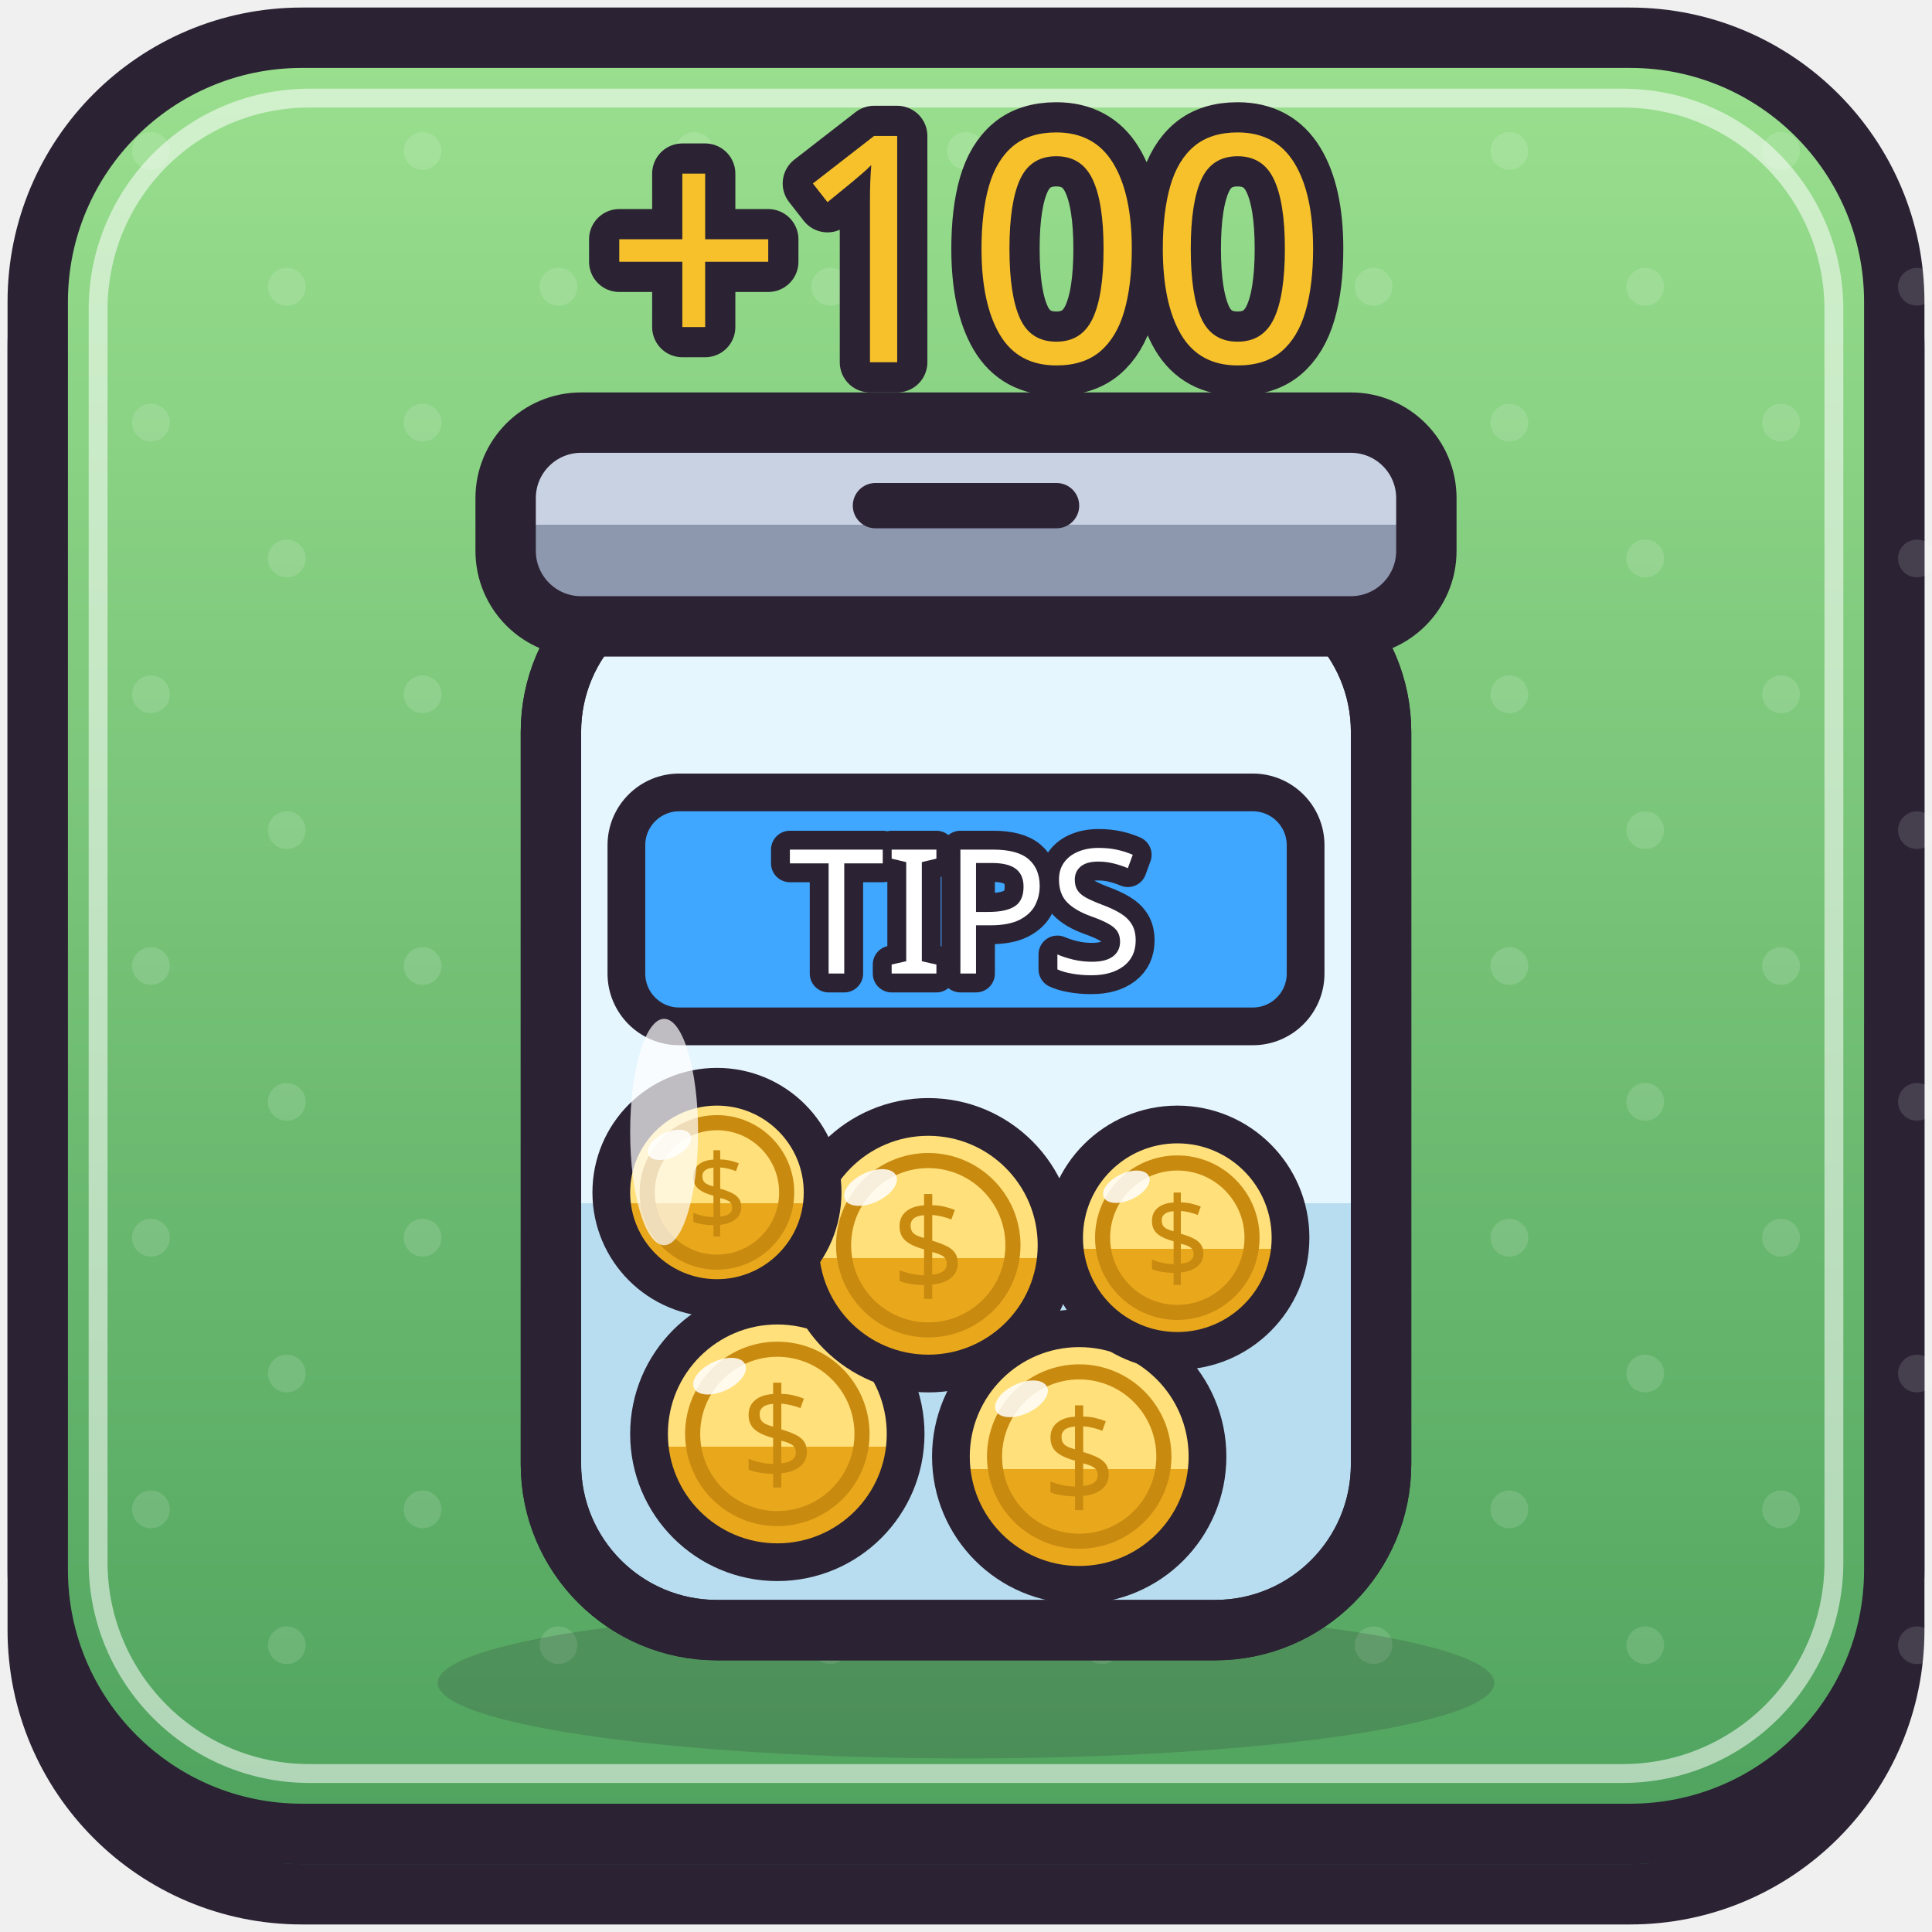
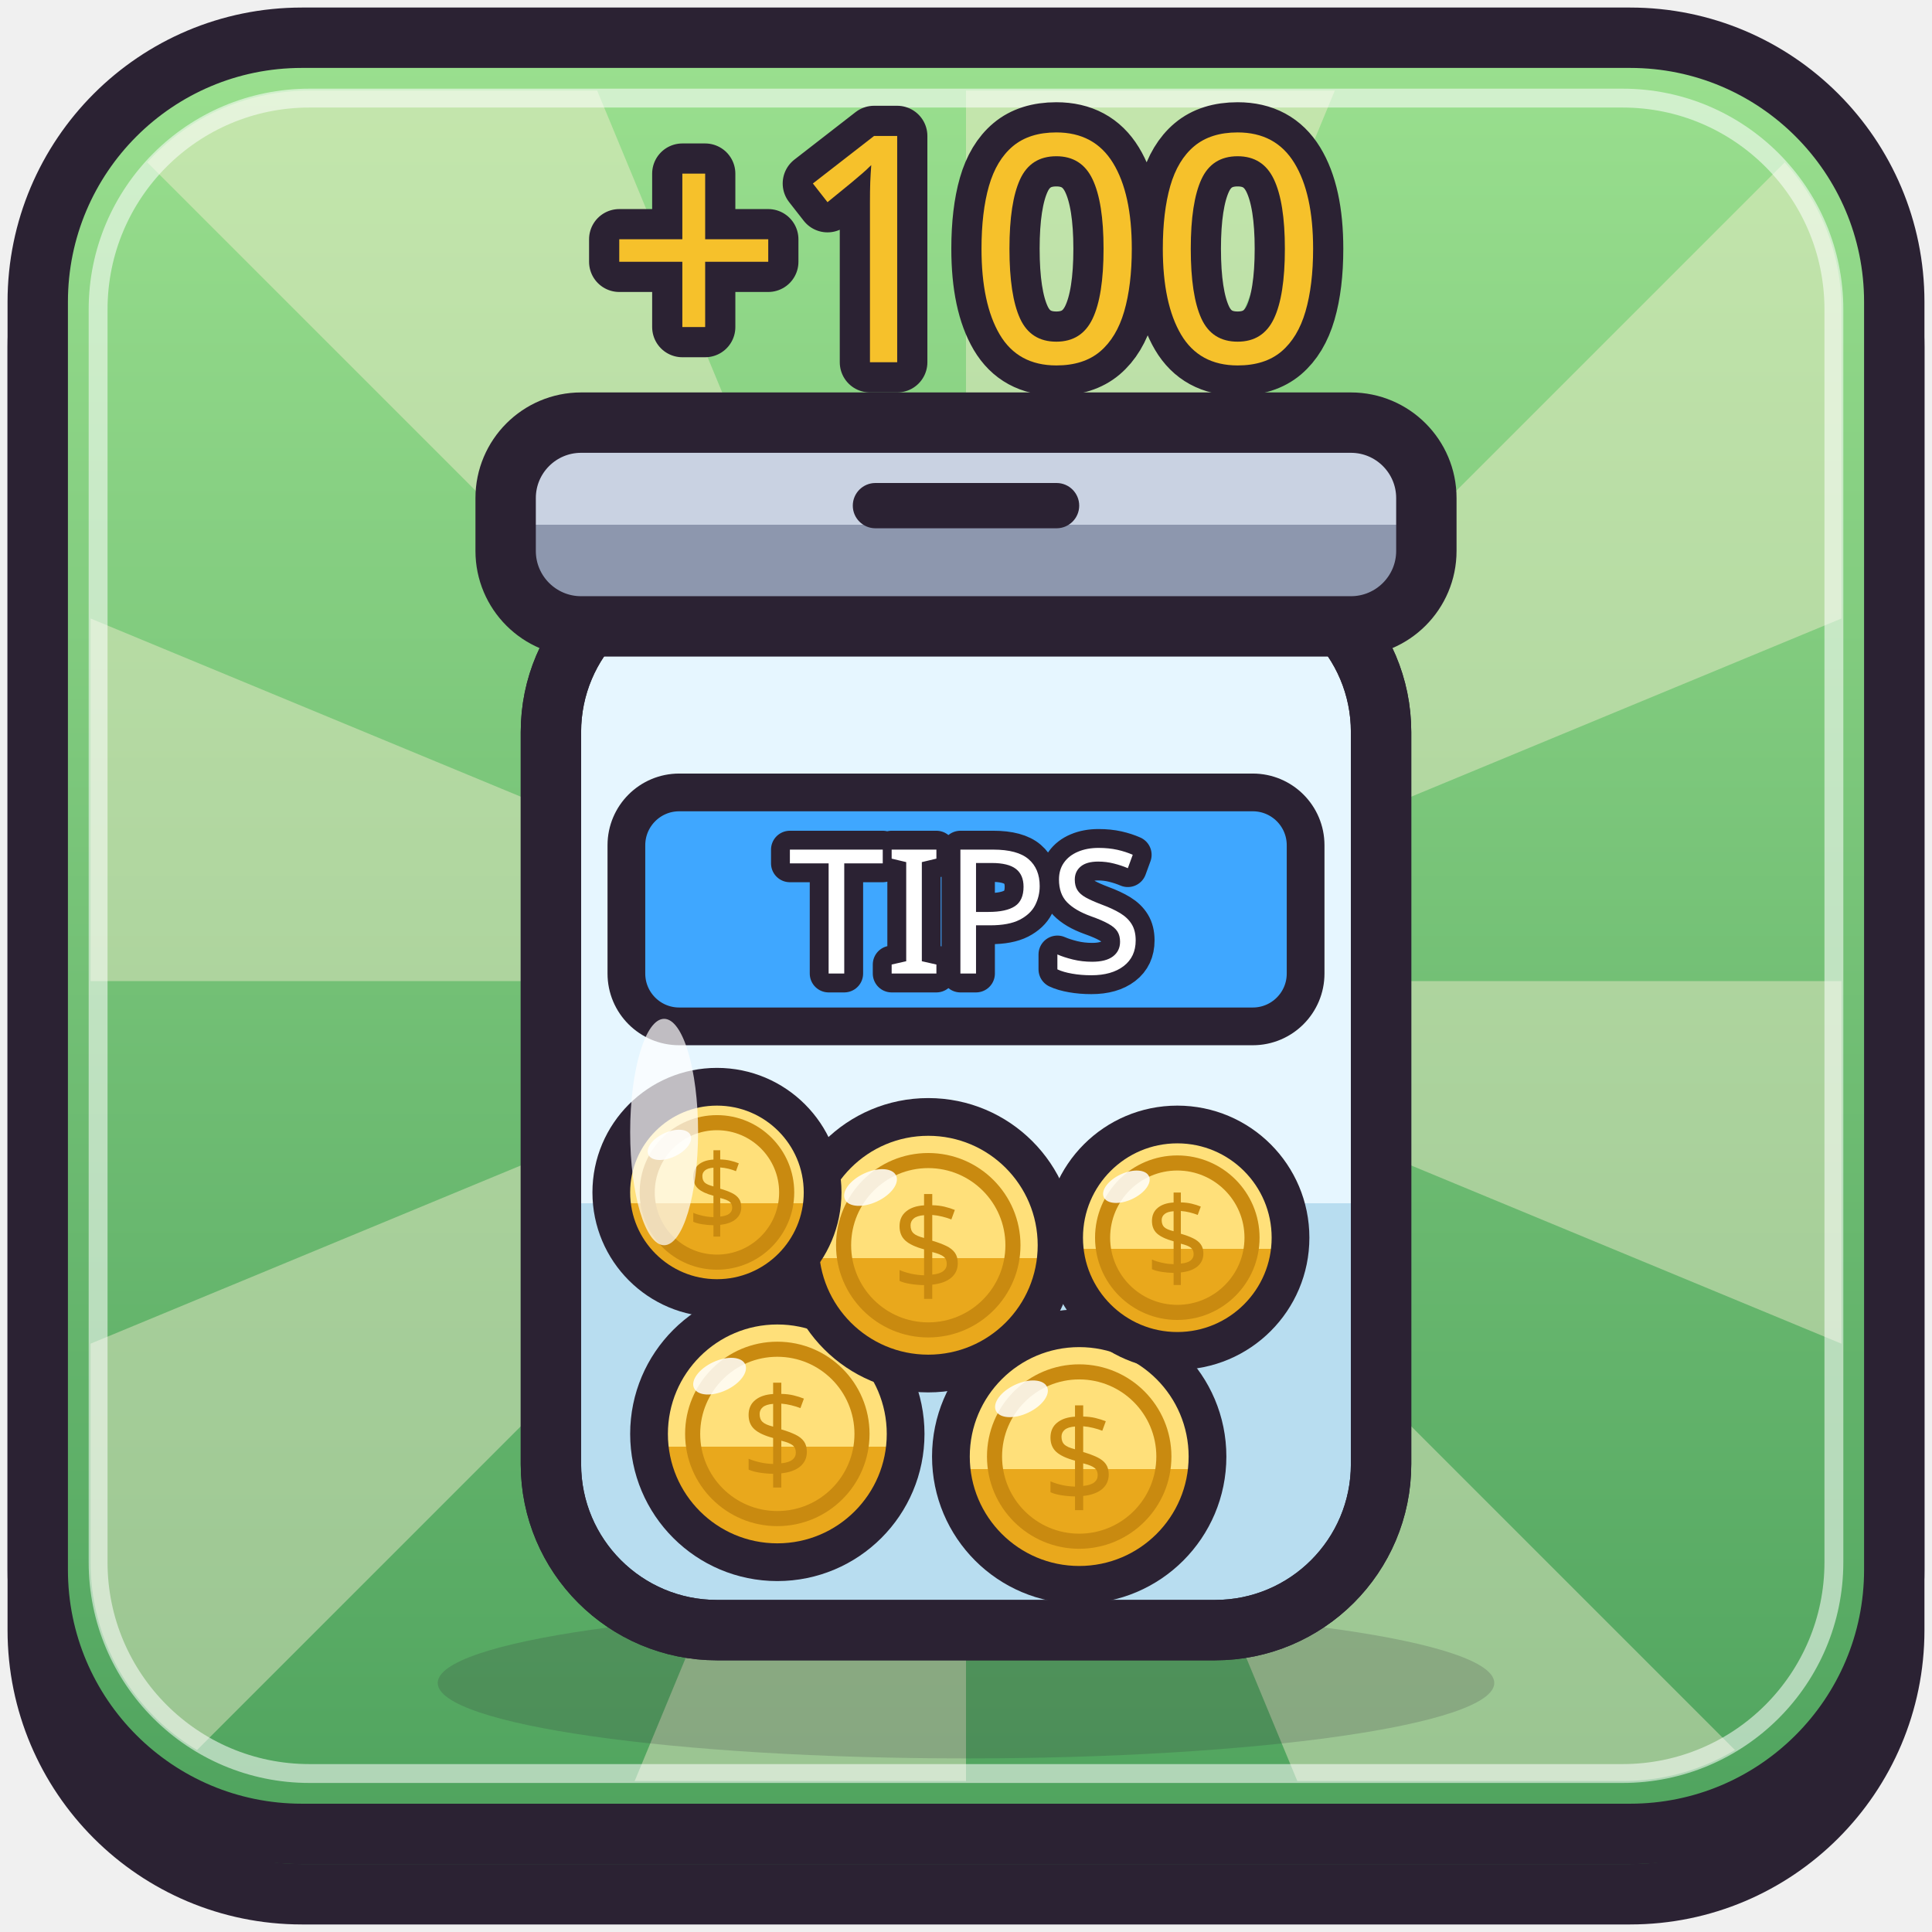
<svg xmlns="http://www.w3.org/2000/svg" width="512" height="512" viewBox="0 0 512 512">
  <defs>
    <linearGradient id="g1" x1="0" y1="0" x2="0" y2="1">
      <stop offset="0" stop-color="#E6F6FF" />
      <stop offset="0.6" stop-color="#E6F6FF" />
      <stop offset="0.6" stop-color="#B8DDF0" />
      <stop offset="1" stop-color="#B8DDF0" />
    </linearGradient>
    <linearGradient id="g2" x1="0" y1="0" x2="0" y2="1">
      <stop offset="0" stop-color="#C9D2E2" />
      <stop offset="0.5" stop-color="#C9D2E2" />
      <stop offset="0.5" stop-color="#8D97AE" />
      <stop offset="1" stop-color="#8D97AE" />
    </linearGradient>
    <linearGradient id="g3" x1="0" y1="0" x2="0" y2="1">
      <stop offset="0" stop-color="#9BE08F" />
      <stop offset="1" stop-color="#4FA35E" />
    </linearGradient>
-     <linearGradient id="g4" x1="0" y1="0" x2="0" y2="1">
-       <stop offset="0" stop-color="#FFE07A" />
-       <stop offset="0.55" stop-color="#FFE07A" />
-       <stop offset="0.55" stop-color="#E9A81C" />
-       <stop offset="1" stop-color="#E9A81C" />
-     </linearGradient>
+     <clipPath id="c4">
+       <rect x="24" y="24" width="464" height="448" rx="58" />
+     </clipPath>
    <linearGradient id="g5" x1="0" y1="0" x2="0" y2="1">
      <stop offset="0" stop-color="#FFE07A" />
      <stop offset="0.55" stop-color="#FFE07A" />
      <stop offset="0.55" stop-color="#E9A81C" />
      <stop offset="1" stop-color="#E9A81C" />
    </linearGradient>
    <linearGradient id="g6" x1="0" y1="0" x2="0" y2="1">
      <stop offset="0" stop-color="#FFE07A" />
      <stop offset="0.55" stop-color="#FFE07A" />
      <stop offset="0.55" stop-color="#E9A81C" />
      <stop offset="1" stop-color="#E9A81C" />
    </linearGradient>
    <linearGradient id="g7" x1="0" y1="0" x2="0" y2="1">
      <stop offset="0" stop-color="#FFE07A" />
      <stop offset="0.55" stop-color="#FFE07A" />
      <stop offset="0.55" stop-color="#E9A81C" />
      <stop offset="1" stop-color="#E9A81C" />
    </linearGradient>
    <linearGradient id="g8" x1="0" y1="0" x2="0" y2="1">
      <stop offset="0" stop-color="#FFE07A" />
      <stop offset="0.55" stop-color="#FFE07A" />
      <stop offset="0.55" stop-color="#E9A81C" />
      <stop offset="1" stop-color="#E9A81C" />
    </linearGradient>
+     <linearGradient id="g9" x1="0" y1="0" x2="0" y2="1">
+       <stop offset="0" stop-color="#FFE07A" />
+       <stop offset="0.55" stop-color="#FFE07A" />
+       <stop offset="0.55" stop-color="#E9A81C" />
+       <stop offset="1" stop-color="#E9A81C" />
+     </linearGradient>
  </defs>
  <rect x="10" y="22" width="492" height="480" rx="70" fill="#336E40" stroke="#2B2233" stroke-width="16" stroke-linejoin="round" stroke-linecap="round" />
  <rect x="10" y="10" width="492" height="476" rx="70" fill="url(#g3)" stroke="#2B2233" stroke-width="16" stroke-linejoin="round" stroke-linecap="round" />
-   <g clip-path="inset(14px round 64px)">
-     <circle cx="40" cy="40" r="5" fill="#FFFFFF" opacity="0.13" />
-     <circle cx="40" cy="112" r="5" fill="#FFFFFF" opacity="0.13" />
-     <circle cx="40" cy="184" r="5" fill="#FFFFFF" opacity="0.13" />
-     <circle cx="40" cy="256" r="5" fill="#FFFFFF" opacity="0.13" />
-     <circle cx="40" cy="328" r="5" fill="#FFFFFF" opacity="0.13" />
-     <circle cx="40" cy="400" r="5" fill="#FFFFFF" opacity="0.13" />
-     <circle cx="76" cy="76" r="5" fill="#FFFFFF" opacity="0.13" />
-     <circle cx="76" cy="148" r="5" fill="#FFFFFF" opacity="0.13" />
-     <circle cx="76" cy="220" r="5" fill="#FFFFFF" opacity="0.13" />
-     <circle cx="76" cy="292" r="5" fill="#FFFFFF" opacity="0.13" />
-     <circle cx="76" cy="364" r="5" fill="#FFFFFF" opacity="0.13" />
-     <circle cx="76" cy="436" r="5" fill="#FFFFFF" opacity="0.13" />
-     <circle cx="112" cy="40" r="5" fill="#FFFFFF" opacity="0.13" />
-     <circle cx="112" cy="112" r="5" fill="#FFFFFF" opacity="0.13" />
-     <circle cx="112" cy="184" r="5" fill="#FFFFFF" opacity="0.13" />
-     <circle cx="112" cy="256" r="5" fill="#FFFFFF" opacity="0.13" />
-     <circle cx="112" cy="328" r="5" fill="#FFFFFF" opacity="0.13" />
-     <circle cx="112" cy="400" r="5" fill="#FFFFFF" opacity="0.13" />
-     <circle cx="148" cy="76" r="5" fill="#FFFFFF" opacity="0.13" />
-     <circle cx="148" cy="148" r="5" fill="#FFFFFF" opacity="0.13" />
-     <circle cx="148" cy="220" r="5" fill="#FFFFFF" opacity="0.13" />
-     <circle cx="148" cy="292" r="5" fill="#FFFFFF" opacity="0.13" />
-     <circle cx="148" cy="364" r="5" fill="#FFFFFF" opacity="0.13" />
-     <circle cx="148" cy="436" r="5" fill="#FFFFFF" opacity="0.13" />
-     <circle cx="184" cy="40" r="5" fill="#FFFFFF" opacity="0.13" />
-     <circle cx="184" cy="112" r="5" fill="#FFFFFF" opacity="0.13" />
-     <circle cx="184" cy="184" r="5" fill="#FFFFFF" opacity="0.13" />
-     <circle cx="184" cy="256" r="5" fill="#FFFFFF" opacity="0.13" />
-     <circle cx="184" cy="328" r="5" fill="#FFFFFF" opacity="0.13" />
-     <circle cx="184" cy="400" r="5" fill="#FFFFFF" opacity="0.13" />
-     <circle cx="220" cy="76" r="5" fill="#FFFFFF" opacity="0.13" />
-     <circle cx="220" cy="148" r="5" fill="#FFFFFF" opacity="0.13" />
-     <circle cx="220" cy="220" r="5" fill="#FFFFFF" opacity="0.13" />
-     <circle cx="220" cy="292" r="5" fill="#FFFFFF" opacity="0.13" />
-     <circle cx="220" cy="364" r="5" fill="#FFFFFF" opacity="0.13" />
-     <circle cx="220" cy="436" r="5" fill="#FFFFFF" opacity="0.13" />
-     <circle cx="256" cy="40" r="5" fill="#FFFFFF" opacity="0.13" />
-     <circle cx="256" cy="112" r="5" fill="#FFFFFF" opacity="0.13" />
-     <circle cx="256" cy="184" r="5" fill="#FFFFFF" opacity="0.13" />
-     <circle cx="256" cy="256" r="5" fill="#FFFFFF" opacity="0.13" />
-     <circle cx="256" cy="328" r="5" fill="#FFFFFF" opacity="0.13" />
-     <circle cx="256" cy="400" r="5" fill="#FFFFFF" opacity="0.13" />
-     <circle cx="292" cy="76" r="5" fill="#FFFFFF" opacity="0.13" />
-     <circle cx="292" cy="148" r="5" fill="#FFFFFF" opacity="0.13" />
-     <circle cx="292" cy="220" r="5" fill="#FFFFFF" opacity="0.13" />
-     <circle cx="292" cy="292" r="5" fill="#FFFFFF" opacity="0.13" />
-     <circle cx="292" cy="364" r="5" fill="#FFFFFF" opacity="0.13" />
-     <circle cx="292" cy="436" r="5" fill="#FFFFFF" opacity="0.13" />
-     <circle cx="328" cy="40" r="5" fill="#FFFFFF" opacity="0.13" />
-     <circle cx="328" cy="112" r="5" fill="#FFFFFF" opacity="0.13" />
-     <circle cx="328" cy="184" r="5" fill="#FFFFFF" opacity="0.13" />
-     <circle cx="328" cy="256" r="5" fill="#FFFFFF" opacity="0.13" />
-     <circle cx="328" cy="328" r="5" fill="#FFFFFF" opacity="0.13" />
-     <circle cx="328" cy="400" r="5" fill="#FFFFFF" opacity="0.13" />
-     <circle cx="364" cy="76" r="5" fill="#FFFFFF" opacity="0.13" />
-     <circle cx="364" cy="148" r="5" fill="#FFFFFF" opacity="0.13" />
-     <circle cx="364" cy="220" r="5" fill="#FFFFFF" opacity="0.13" />
-     <circle cx="364" cy="292" r="5" fill="#FFFFFF" opacity="0.13" />
-     <circle cx="364" cy="364" r="5" fill="#FFFFFF" opacity="0.13" />
-     <circle cx="364" cy="436" r="5" fill="#FFFFFF" opacity="0.13" />
-     <circle cx="400" cy="40" r="5" fill="#FFFFFF" opacity="0.13" />
-     <circle cx="400" cy="112" r="5" fill="#FFFFFF" opacity="0.13" />
-     <circle cx="400" cy="184" r="5" fill="#FFFFFF" opacity="0.13" />
-     <circle cx="400" cy="256" r="5" fill="#FFFFFF" opacity="0.13" />
-     <circle cx="400" cy="328" r="5" fill="#FFFFFF" opacity="0.13" />
-     <circle cx="400" cy="400" r="5" fill="#FFFFFF" opacity="0.13" />
-     <circle cx="436" cy="76" r="5" fill="#FFFFFF" opacity="0.13" />
-     <circle cx="436" cy="148" r="5" fill="#FFFFFF" opacity="0.13" />
-     <circle cx="436" cy="220" r="5" fill="#FFFFFF" opacity="0.13" />
-     <circle cx="436" cy="292" r="5" fill="#FFFFFF" opacity="0.13" />
-     <circle cx="436" cy="364" r="5" fill="#FFFFFF" opacity="0.13" />
-     <circle cx="436" cy="436" r="5" fill="#FFFFFF" opacity="0.13" />
-     <circle cx="472" cy="40" r="5" fill="#FFFFFF" opacity="0.13" />
-     <circle cx="472" cy="112" r="5" fill="#FFFFFF" opacity="0.13" />
-     <circle cx="472" cy="184" r="5" fill="#FFFFFF" opacity="0.13" />
-     <circle cx="472" cy="256" r="5" fill="#FFFFFF" opacity="0.13" />
-     <circle cx="472" cy="328" r="5" fill="#FFFFFF" opacity="0.13" />
-     <circle cx="472" cy="400" r="5" fill="#FFFFFF" opacity="0.13" />
-     <circle cx="508" cy="76" r="5" fill="#FFFFFF" opacity="0.13" />
-     <circle cx="508" cy="148" r="5" fill="#FFFFFF" opacity="0.13" />
-     <circle cx="508" cy="220" r="5" fill="#FFFFFF" opacity="0.13" />
-     <circle cx="508" cy="292" r="5" fill="#FFFFFF" opacity="0.13" />
-     <circle cx="508" cy="364" r="5" fill="#FFFFFF" opacity="0.13" />
-     <circle cx="508" cy="436" r="5" fill="#FFFFFF" opacity="0.13" />
+   <g clip-path="url(#c4)">
+     <path d="M256,260 L256.0,-160.0 L416.7,-128.0 Z" fill="#FFF1D6" opacity="0.42" />
+     <path d="M256,260 L553.0,-37.0 L644.0,99.3 Z" fill="#FFF1D6" opacity="0.42" />
+     <path d="M256,260 L676.0,260.0 L644.0,420.7 Z" fill="#FFF1D6" opacity="0.42" />
+     <path d="M256,260 L553.0,557.0 L416.7,648.0 Z" fill="#FFF1D6" opacity="0.42" />
+     <path d="M256,260 L256.0,680.0 L95.3,648.0 Z" fill="#FFF1D6" opacity="0.42" />
+     <path d="M256,260 L-41.0,557.0 L-132.0,420.7 Z" fill="#FFF1D6" opacity="0.42" />
+     <path d="M256,260 L-164.0,260.0 L-132.0,99.3 Z" fill="#FFF1D6" opacity="0.42" />
+     <path d="M256,260 L-41.0,-37.0 L95.3,-128.0 Z" fill="#FFF1D6" opacity="0.42" />
  </g>
  <rect x="26" y="26" width="460" height="444" rx="56" fill="none" stroke="#FFFFFF" stroke-width="5" opacity="0.55" />
  <ellipse cx="256" cy="446" rx="140" ry="20" fill="#2B2233" opacity="0.18" />
  <rect x="146" y="150" width="220" height="282" rx="44" fill="url(#g1)" stroke="#2B2233" stroke-width="16" stroke-linejoin="round" stroke-linecap="round" />
-   <circle cx="206" cy="380" r="34" fill="url(#g4)" stroke="#2B2233" stroke-width="10" stroke-linejoin="round" stroke-linecap="round" />
+   <circle cx="206" cy="380" r="34" fill="url(#g5)" stroke="#2B2233" stroke-width="10" stroke-linejoin="round" stroke-linecap="round" />
  <circle cx="206" cy="380" r="22.44" fill="none" stroke="#C98A10" stroke-width="4" />
  <text x="206" y="392.24" text-anchor="middle" font-family="Fredoka One" font-size="34" fill="#C98A10">$</text>
  <ellipse cx="190.7" cy="364.7" rx="7.48" ry="4.08" fill="#FFFFFF" opacity="0.85" transform="rotate(-25 190.7 364.7)" />
-   <circle cx="286" cy="386" r="34" fill="url(#g5)" stroke="#2B2233" stroke-width="10" stroke-linejoin="round" stroke-linecap="round" />
+   <circle cx="286" cy="386" r="34" fill="url(#g6)" stroke="#2B2233" stroke-width="10" stroke-linejoin="round" stroke-linecap="round" />
  <circle cx="286" cy="386" r="22.44" fill="none" stroke="#C98A10" stroke-width="4" />
  <text x="286" y="398.24" text-anchor="middle" font-family="Fredoka One" font-size="34" fill="#C98A10">$</text>
  <ellipse cx="270.7" cy="370.7" rx="7.48" ry="4.08" fill="#FFFFFF" opacity="0.85" transform="rotate(-25 270.7 370.7)" />
-   <circle cx="246" cy="330" r="34" fill="url(#g6)" stroke="#2B2233" stroke-width="10" stroke-linejoin="round" stroke-linecap="round" />
+   <circle cx="246" cy="330" r="34" fill="url(#g7)" stroke="#2B2233" stroke-width="10" stroke-linejoin="round" stroke-linecap="round" />
  <circle cx="246" cy="330" r="22.44" fill="none" stroke="#C98A10" stroke-width="4" />
  <text x="246" y="342.24" text-anchor="middle" font-family="Fredoka One" font-size="34" fill="#C98A10">$</text>
  <ellipse cx="230.7" cy="314.7" rx="7.48" ry="4.08" fill="#FFFFFF" opacity="0.85" transform="rotate(-25 230.7 314.7)" />
-   <circle cx="312" cy="328" r="30" fill="url(#g7)" stroke="#2B2233" stroke-width="10" stroke-linejoin="round" stroke-linecap="round" />
+   <circle cx="312" cy="328" r="30" fill="url(#g8)" stroke="#2B2233" stroke-width="10" stroke-linejoin="round" stroke-linecap="round" />
  <circle cx="312" cy="328" r="19.8" fill="none" stroke="#C98A10" stroke-width="4" />
  <text x="312" y="338.8" text-anchor="middle" font-family="Fredoka One" font-size="30" fill="#C98A10">$</text>
  <ellipse cx="298.5" cy="314.5" rx="6.6" ry="3.6" fill="#FFFFFF" opacity="0.85" transform="rotate(-25 298.5 314.5)" />
-   <circle cx="190" cy="316" r="28" fill="url(#g8)" stroke="#2B2233" stroke-width="10" stroke-linejoin="round" stroke-linecap="round" />
+   <circle cx="190" cy="316" r="28" fill="url(#g9)" stroke="#2B2233" stroke-width="10" stroke-linejoin="round" stroke-linecap="round" />
  <circle cx="190" cy="316" r="18.48" fill="none" stroke="#C98A10" stroke-width="4" />
  <text x="190" y="326.08" text-anchor="middle" font-family="Fredoka One" font-size="28" fill="#C98A10">$</text>
  <ellipse cx="177.4" cy="303.4" rx="6.16" ry="3.36" fill="#FFFFFF" opacity="0.85" transform="rotate(-25 177.4 303.4)" />
  <rect x="146" y="150" width="220" height="282" rx="44" fill="none" stroke="#2B2233" stroke-width="16" stroke-linejoin="round" stroke-linecap="round" />
  <rect x="166" y="210" width="180" height="62" rx="14" fill="#3FA7FF" stroke="#2B2233" stroke-width="10" stroke-linejoin="round" stroke-linecap="round" />
  <text x="256" y="258" text-anchor="middle" font-family="Fredoka One" font-size="46" fill="#FFFFFF" stroke="#2B2233" stroke-width="10" paint-order="stroke" stroke-linejoin="round">TIPS</text>
  <rect x="134" y="112" width="244" height="54" rx="20" fill="url(#g2)" stroke="#2B2233" stroke-width="16" stroke-linejoin="round" stroke-linecap="round" />
  <rect x="226" y="128" width="60" height="12" rx="6" fill="#2B2233" />
  <ellipse cx="176" cy="300" rx="9" ry="30" fill="#FFFFFF" opacity="0.7" transform="rotate(0 176 300)" />
  <text x="256" y="96" text-anchor="middle" font-family="Fredoka One" font-size="84" fill="#F6C12B" stroke="#2B2233" stroke-width="16" paint-order="stroke" stroke-linejoin="round">+100</text>
</svg>
